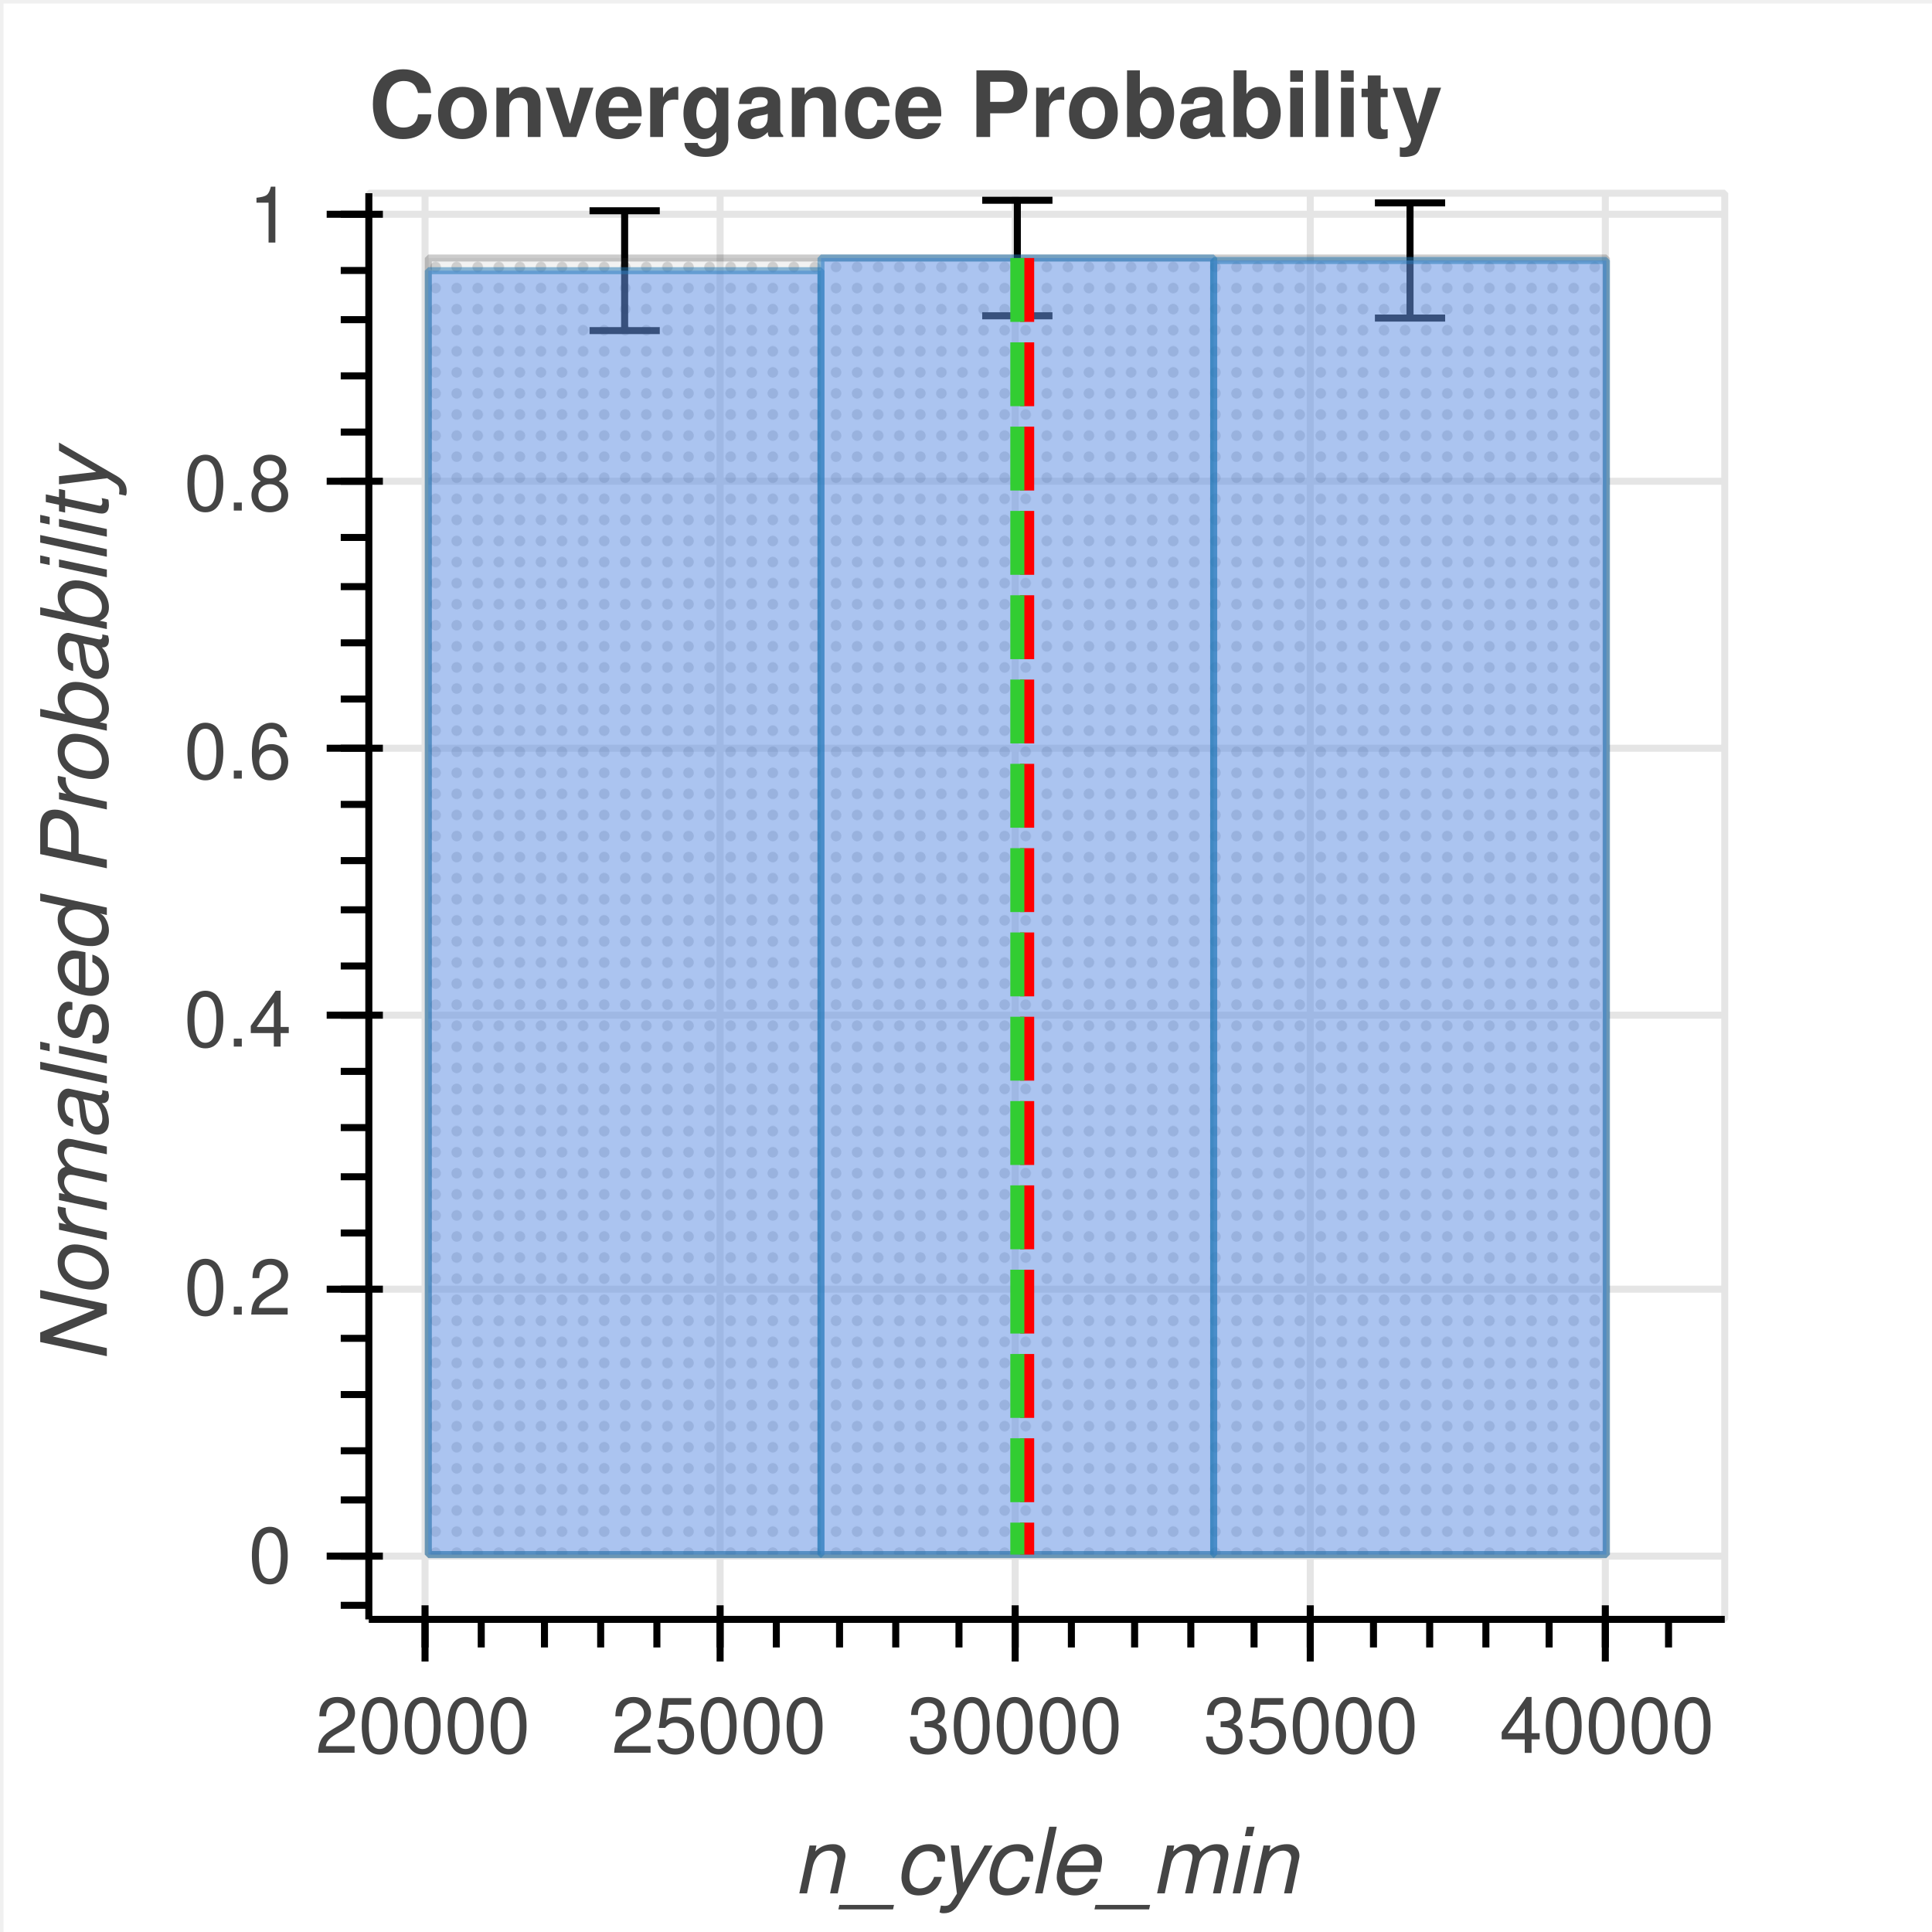
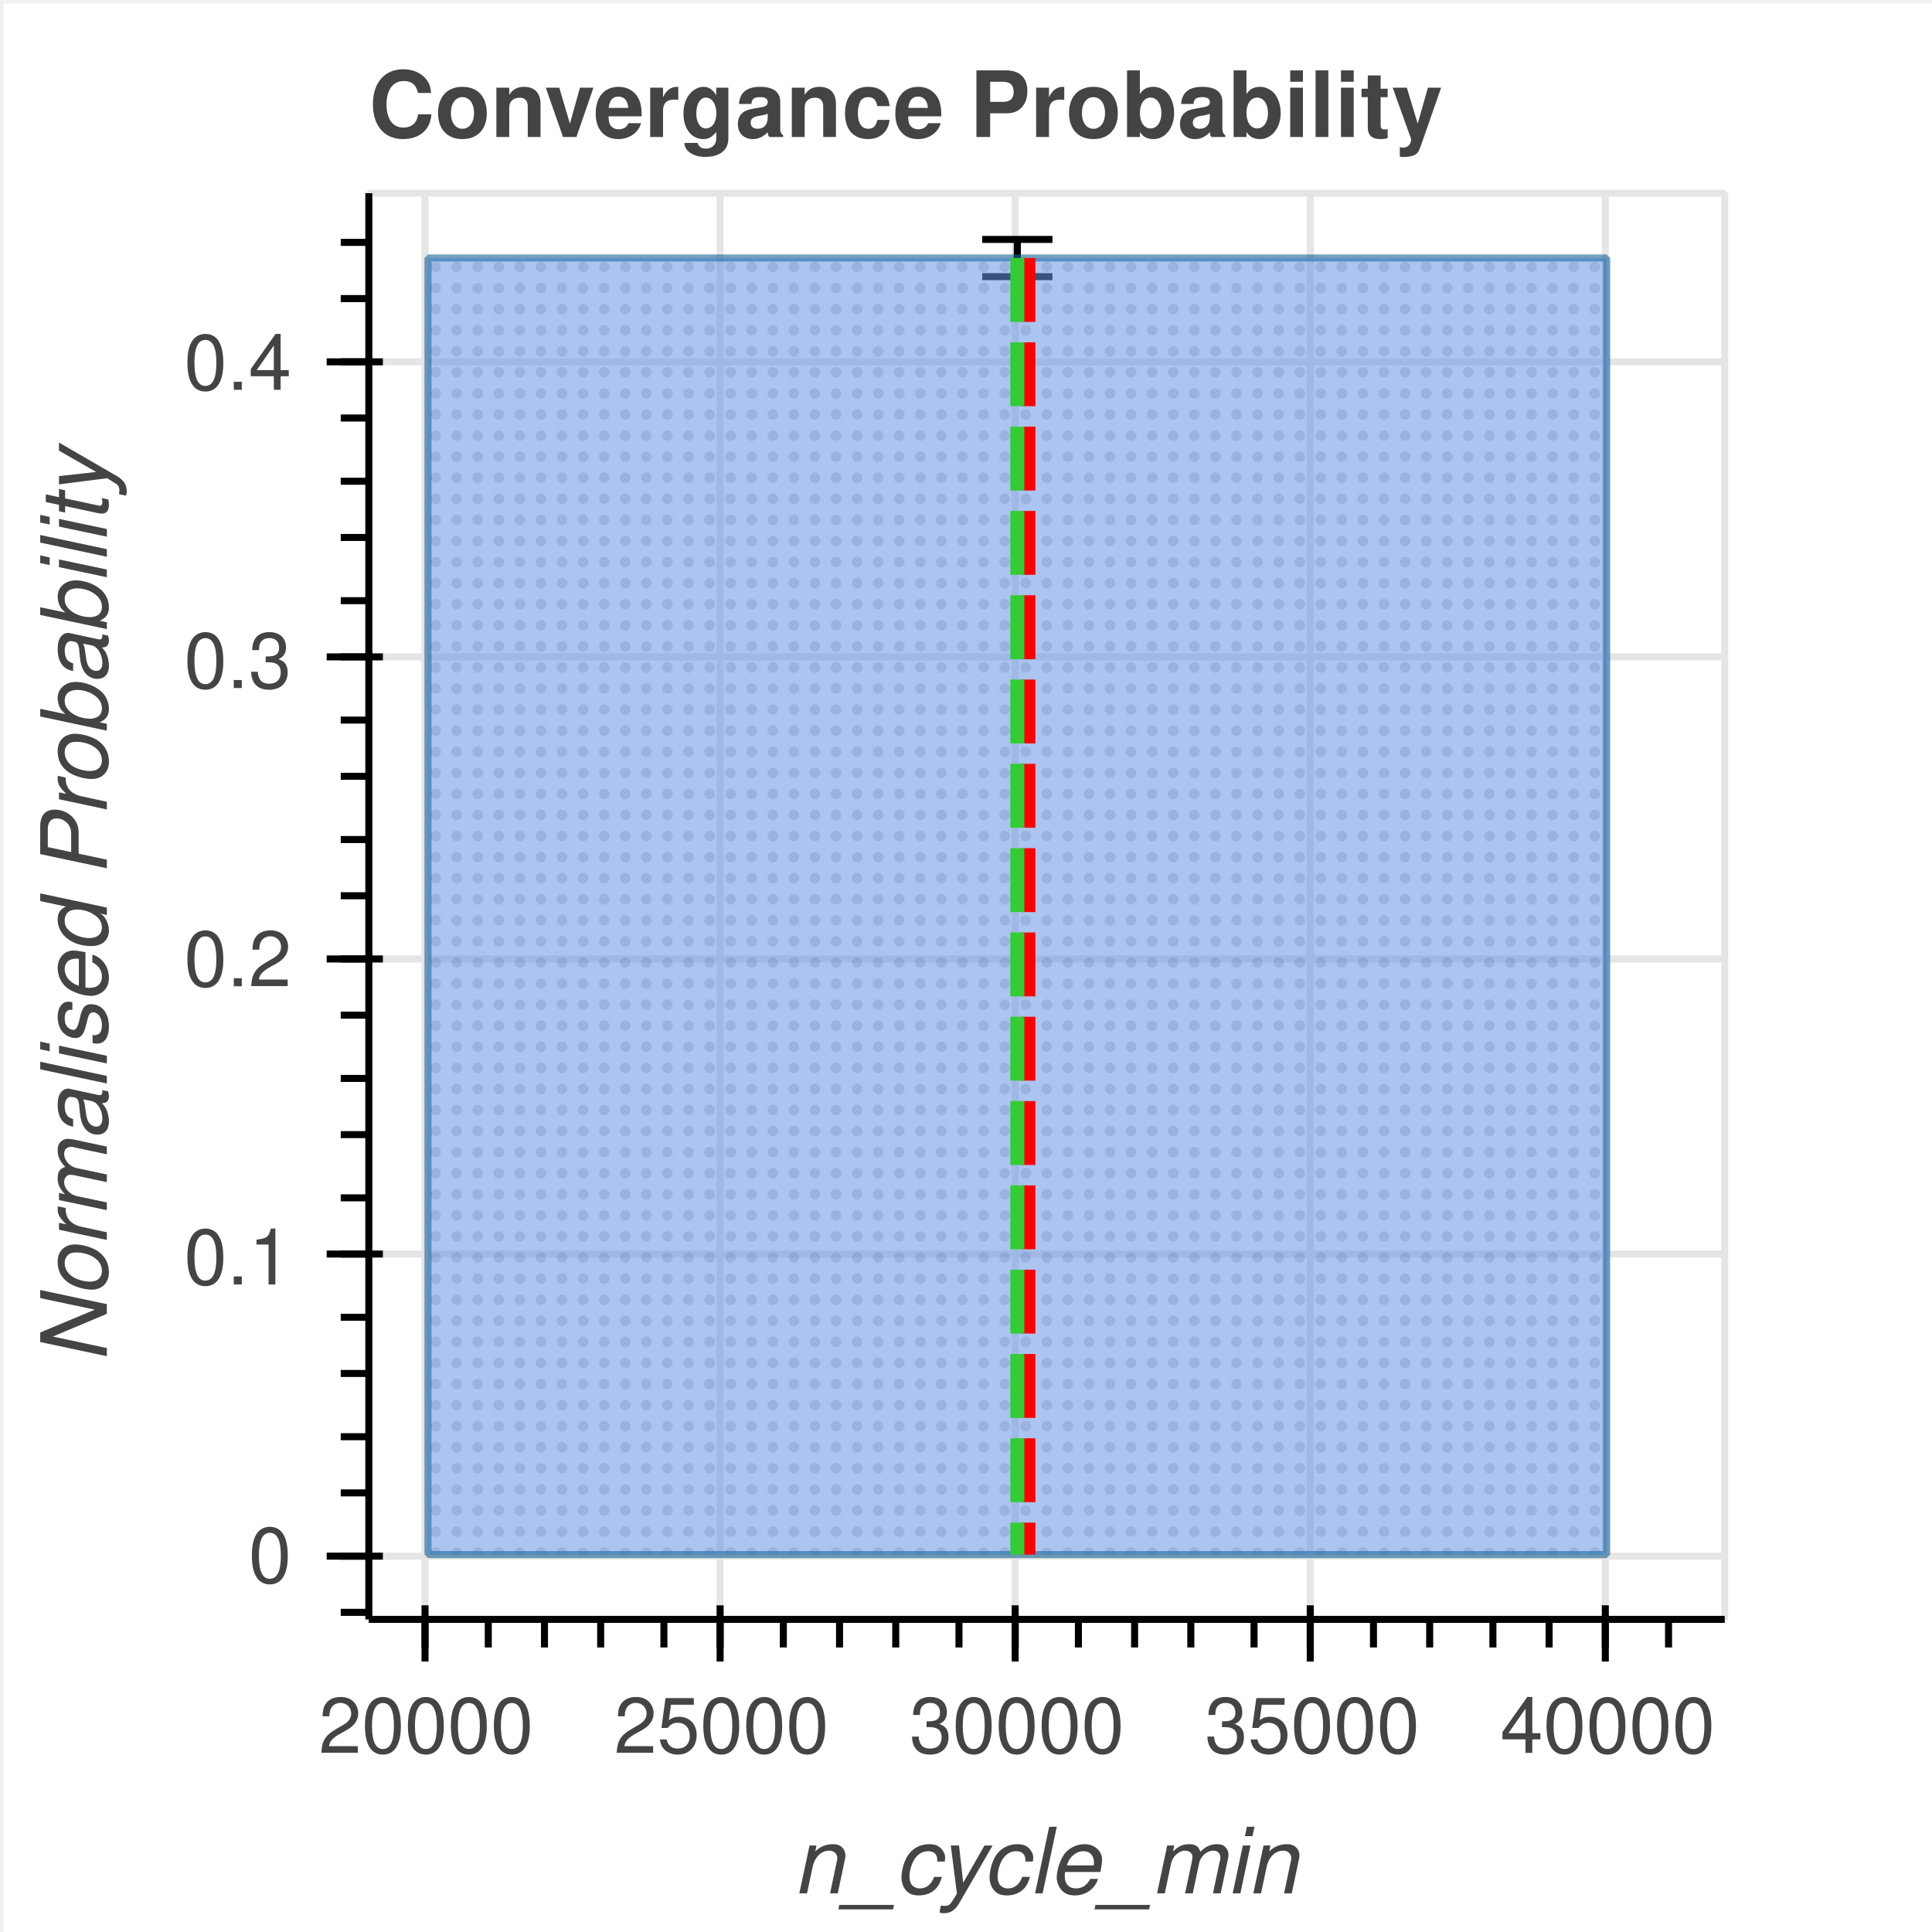
<svg xmlns="http://www.w3.org/2000/svg" version="1.1" width="275" height="275">
  <defs>
-     <clipPath id="bDpDTSlTWvkP">
+     <clipPath id="PzfRVgudMIlq">
      <path fill="none" stroke="none" d="M 52.5 27.5 L 245.5 27.5 L 245.5 230.5 L 52.5 230.5 L 52.5 27.5 Z" />
    </clipPath>
-     <clipPath id="TsbwTQTcBwFQ">
+     <clipPath id="VUxABSCcWKsh">
      <path fill="none" stroke="none" d="M 52.5 27.5 L 245.5 27.5 L 245.5 230.5 L 52.5 230.5 L 52.5 27.5 Z" />
    </clipPath>
-     <clipPath id="lTBehLdiQiKh">
+     <clipPath id="EXxmmxPxBCKW">
      <path fill="none" stroke="none" d="M 52.5 27.5 L 245.5 27.5 L 245.5 230.5 L 52.5 230.5 L 52.5 27.5 Z" />
    </clipPath>
-     <clipPath id="wFiJUSfNmkTP">
+     <clipPath id="cNfGUnHOPzFX">
      <path fill="none" stroke="none" d="M 52.5 27.5 L 245.5 27.5 L 245.5 230.5 L 52.5 230.5 L 52.5 27.5 Z" />
    </clipPath>
-     <pattern id="XISyAltmNesd" width="3" height="3" patternUnits="userSpaceOnUse">
+     <pattern id="wzNSMJgIOrmi" width="3" height="3" patternUnits="userSpaceOnUse">
      <path fill="rgb(0,0,0)" stroke="none" paint-order="stroke" d="M 2.75 2 A 0.75 0.75 0 0 0 1.25 2 A 0.75 0.75 0 0 0 2.75 2" fill-opacity="0.149" />
    </pattern>
-     <clipPath id="saqoiuqhClmy">
+     <clipPath id="slGvcKTKPLJJ">
      <path fill="none" stroke="none" d="M 52.5 27.5 L 245.5 27.5 L 245.5 230.5 L 52.5 230.5 L 52.5 27.5 Z" />
    </clipPath>
-     <clipPath id="iykwIsKGqJyq">
+     <clipPath id="VkVHTbRcrawc">
      <path fill="none" stroke="none" d="M 52.5 27.5 L 245.5 27.5 L 245.5 230.5 L 52.5 230.5 L 52.5 27.5 Z" />
    </clipPath>
-     <clipPath id="MlGCcWEIlSqz">
+     <clipPath id="uxrwtpkQDzQq">
      <path fill="none" stroke="none" d="M 52.5 27.5 L 245.5 27.5 L 245.5 230.5 L 52.5 230.5 L 52.5 27.5 Z" />
    </clipPath>
-     <clipPath id="IpKilAaDdHsL">
+     <clipPath id="OCpCUJrWlFab">
      <path fill="none" stroke="none" d="M 52.5 27.5 L 245.5 27.5 L 245.5 230.5 L 52.5 230.5 L 52.5 27.5 Z" />
    </clipPath>
  </defs>
  <path fill="rgb(255,255,255)" stroke="none" paint-order="stroke" d="M 0.5 0.5 L 275.5 0.5 L 275.5 275.5 L 0.5 275.5 L 0.5 0.5 Z" fill-opacity="1" />
  <rect fill="#FFFFFF" stroke="none" x="52" y="27" width="193" height="203" transform="matrix(1, 0, 0, 1, 0.5, 0.5)" />
  <path fill="rgb(255,255,255)" stroke="none" paint-order="stroke" d="M 52.5 27.5 L 245.5 27.5 L 245.5 230.5 L 52.5 230.5 L 52.5 27.5 Z" fill-opacity="1" />
  <path fill="none" stroke="rgb(229,229,229)" paint-order="fill" d="M 52.5 27.5 L 245.5 27.5 L 245.5 230.5 L 52.5 230.5 L 52.5 27.5 Z" stroke-opacity="1" stroke-linejoin="bevel" stroke-miterlimit="10" />
-   <path fill="none" stroke="rgb(229,229,229)" paint-order="fill" d="M 60.5 230.5 L 60.5 27.5 M 102.5 230.5 L 102.5 27.5 M 144.5 230.5 L 144.5 27.5 M 186.5 230.5 L 186.5 27.5 M 228.5 230.5 L 228.5 27.5" stroke-opacity="1" stroke-linejoin="bevel" stroke-miterlimit="10" clip-path="url(#bDpDTSlTWvkP)" />
-   <path fill="none" stroke="rgb(229,229,229)" paint-order="fill" d="M 52.5 221.5 L 245.5 221.5 M 52.5 183.5 L 245.5 183.5 M 52.5 144.5 L 245.5 144.5 M 52.5 106.5 L 245.5 106.5 M 52.5 68.5 L 245.5 68.5 M 52.5 30.5 L 245.5 30.5" stroke-opacity="1" stroke-linejoin="bevel" stroke-miterlimit="10" clip-path="url(#TsbwTQTcBwFQ)" />
-   <path fill="none" stroke="rgb(0,0,0)" paint-order="fill" d="M 88.912 29.999 L 88.912 47.06" stroke-opacity="1" stroke-linejoin="bevel" stroke-miterlimit="10" clip-path="url(#lTBehLdiQiKh)" />
-   <path fill="none" stroke="rgb(0,0,0)" paint-order="fill" d="M 144.808 28.503 L 144.808 44.951" stroke-opacity="1" stroke-linejoin="bevel" stroke-miterlimit="10" clip-path="url(#lTBehLdiQiKh)" />
-   <path fill="none" stroke="rgb(0,0,0)" paint-order="fill" d="M 200.703 28.877 L 200.703 45.271" stroke-opacity="1" stroke-linejoin="bevel" stroke-miterlimit="10" clip-path="url(#lTBehLdiQiKh)" />
-   <path fill="none" stroke="rgb(0,0,0)" paint-order="fill" d="M 83.912 29.999 L 93.912 29.999" stroke-opacity="1" stroke-linejoin="bevel" stroke-miterlimit="10" clip-path="url(#lTBehLdiQiKh)" />
-   <path fill="none" stroke="rgb(0,0,0)" paint-order="fill" d="M 139.808 28.503 L 149.808 28.503" stroke-opacity="1" stroke-linejoin="bevel" stroke-miterlimit="10" clip-path="url(#lTBehLdiQiKh)" />
-   <path fill="none" stroke="rgb(0,0,0)" paint-order="fill" d="M 195.703 28.877 L 205.703 28.877" stroke-opacity="1" stroke-linejoin="bevel" stroke-miterlimit="10" clip-path="url(#lTBehLdiQiKh)" />
-   <path fill="none" stroke="rgb(0,0,0)" paint-order="fill" d="M 93.912 47.06 L 83.912 47.06" stroke-opacity="1" stroke-linejoin="bevel" stroke-miterlimit="10" clip-path="url(#lTBehLdiQiKh)" />
-   <path fill="none" stroke="rgb(0,0,0)" paint-order="fill" d="M 149.808 44.951 L 139.808 44.951" stroke-opacity="1" stroke-linejoin="bevel" stroke-miterlimit="10" clip-path="url(#lTBehLdiQiKh)" />
-   <path fill="none" stroke="rgb(0,0,0)" paint-order="fill" d="M 205.703 45.271 L 195.703 45.271" stroke-opacity="1" stroke-linejoin="bevel" stroke-miterlimit="10" clip-path="url(#lTBehLdiQiKh)" />
-   <path fill="rgb(128,128,128)" stroke="none" paint-order="stroke" d="M 60.965 36.727 L 228.651 36.727 L 228.651 221.273 L 60.965 221.273 L 60.965 36.727 Z" fill-opacity="0.102" clip-path="url(#wFiJUSfNmkTP)" />
-   <path fill="url(#XISyAltmNesd)" stroke="rgb(0,0,0)" paint-order="fill" d="M 60.965 36.727 L 228.651 36.727 L 228.651 221.273 L 60.965 221.273 L 60.965 36.727 Z" clip-path="url(#wFiJUSfNmkTP)" stroke-opacity="0.2" stroke-linejoin="bevel" stroke-miterlimit="10" />
-   <path fill="rgb(100,149,237)" stroke="rgb(31,119,180)" paint-order="fill" d="M 60.965 38.529 L 116.86 38.529 L 116.86 221.273 L 60.965 221.273 L 60.965 38.529 Z" fill-opacity="0.502" clip-path="url(#saqoiuqhClmy)" stroke-opacity="0.502" stroke-linejoin="bevel" stroke-miterlimit="10" />
-   <path fill="rgb(100,149,237)" stroke="rgb(31,119,180)" paint-order="fill" d="M 116.86 36.727 L 172.756 36.727 L 172.756 221.273 L 116.86 221.273 L 116.86 36.727 Z" fill-opacity="0.502" clip-path="url(#saqoiuqhClmy)" stroke-opacity="0.502" stroke-linejoin="bevel" stroke-miterlimit="10" />
-   <path fill="rgb(100,149,237)" stroke="rgb(31,119,180)" paint-order="fill" d="M 172.756 37.074 L 228.651 37.074 L 228.651 221.273 L 172.756 221.273 L 172.756 37.074 Z" fill-opacity="0.502" clip-path="url(#saqoiuqhClmy)" stroke-opacity="0.502" stroke-linejoin="bevel" stroke-miterlimit="10" />
+   <path fill="none" stroke="rgb(229,229,229)" paint-order="fill" d="M 60.5 230.5 L 60.5 27.5 M 102.5 230.5 L 102.5 27.5 M 144.5 230.5 L 144.5 27.5 M 186.5 230.5 L 186.5 27.5 M 228.5 230.5 L 228.5 27.5" stroke-opacity="1" stroke-linejoin="bevel" stroke-miterlimit="10" clip-path="url(#PzfRVgudMIlq)" />
+   <path fill="none" stroke="rgb(229,229,229)" paint-order="fill" d="M 52.5 221.5 L 245.5 221.5 M 52.5 178.5 L 245.5 178.5 M 52.5 136.5 L 245.5 136.5 M 52.5 93.5 L 245.5 93.5 M 52.5 51.5 L 245.5 51.5" stroke-opacity="1" stroke-linejoin="bevel" stroke-miterlimit="10" clip-path="url(#VUxABSCcWKsh)" />
+   <path fill="none" stroke="rgb(0,0,0)" paint-order="fill" d="M 144.806 34.076 L 144.806 39.379" stroke-opacity="1" stroke-linejoin="bevel" stroke-miterlimit="10" clip-path="url(#EXxmmxPxBCKW)" />
+   <path fill="none" stroke="rgb(0,0,0)" paint-order="fill" d="M 139.806 34.076 L 149.806 34.076" stroke-opacity="1" stroke-linejoin="bevel" stroke-miterlimit="10" clip-path="url(#EXxmmxPxBCKW)" />
+   <path fill="none" stroke="rgb(0,0,0)" paint-order="fill" d="M 149.806 39.379 L 139.806 39.379" stroke-opacity="1" stroke-linejoin="bevel" stroke-miterlimit="10" clip-path="url(#EXxmmxPxBCKW)" />
+   <path fill="rgb(128,128,128)" stroke="none" paint-order="stroke" d="M 60.923 36.727 L 228.689 36.727 L 228.689 221.273 L 60.923 221.273 L 60.923 36.727 Z" fill-opacity="0.102" clip-path="url(#cNfGUnHOPzFX)" />
+   <path fill="url(#wzNSMJgIOrmi)" stroke="rgb(0,0,0)" paint-order="fill" d="M 60.923 36.727 L 228.689 36.727 L 228.689 221.273 L 60.923 221.273 L 60.923 36.727 Z" clip-path="url(#cNfGUnHOPzFX)" stroke-opacity="0.2" stroke-linejoin="bevel" stroke-miterlimit="10" />
+   <path fill="rgb(100,149,237)" stroke="rgb(31,119,180)" paint-order="fill" d="M 60.923 36.727 L 228.689 36.727 L 228.689 221.273 L 60.923 221.273 L 60.923 36.727 Z" fill-opacity="0.502" clip-path="url(#slGvcKTKPLJJ)" stroke-opacity="0.502" stroke-linejoin="bevel" stroke-miterlimit="10" />
  <path fill="none" stroke="rgb(0,0,0)" paint-order="fill" d="M 52.5 230.5 L 245.5 230.5" stroke-opacity="1" stroke-linejoin="bevel" stroke-miterlimit="10" />
  <path fill="none" stroke="rgb(0,0,0)" paint-order="fill" d="M 60.5 236.5 L 60.5 228.5 M 102.5 236.5 L 102.5 228.5 M 144.5 236.5 L 144.5 228.5 M 186.5 236.5 L 186.5 228.5 M 228.5 236.5 L 228.5 228.5" stroke-opacity="1" stroke-linejoin="bevel" stroke-miterlimit="10" />
-   <path fill="none" stroke="rgb(0,0,0)" paint-order="fill" d="M 60.5 234.5 L 60.5 230.5 M 68.5 234.5 L 68.5 230.5 M 77.5 234.5 L 77.5 230.5 M 85.5 234.5 L 85.5 230.5 M 93.5 234.5 L 93.5 230.5 M 102.5 234.5 L 102.5 230.5 M 110.5 234.5 L 110.5 230.5 M 119.5 234.5 L 119.5 230.5 M 127.5 234.5 L 127.5 230.5 M 136.5 234.5 L 136.5 230.5 M 144.5 234.5 L 144.5 230.5 M 152.5 234.5 L 152.5 230.5 M 161.5 234.5 L 161.5 230.5 M 169.5 234.5 L 169.5 230.5 M 178.5 234.5 L 178.5 230.5 M 186.5 234.5 L 186.5 230.5 M 195.5 234.5 L 195.5 230.5 M 203.5 234.5 L 203.5 230.5 M 211.5 234.5 L 211.5 230.5 M 220.5 234.5 L 220.5 230.5 M 228.5 234.5 L 228.5 230.5 M 237.5 234.5 L 237.5 230.5" stroke-opacity="1" stroke-linejoin="bevel" stroke-miterlimit="10" />
-   <text fill="rgb(68,68,68)" stroke="none" font-family="helvetica" font-size="11px" font-style="normal" font-weight="normal" text-decoration="normal" x="44.406" y="249" text-anchor="start" dominant-baseline="alphabetic" transform="matrix(1, 0, 0, 1, 0.5, 0.5)" fill-opacity="1">20000</text>
-   <text fill="none" stroke="rgb(0,0,0)" font-family="helvetica" font-size="11px" font-style="normal" font-weight="normal" text-decoration="normal" x="44.406" y="249" text-anchor="start" dominant-baseline="alphabetic" transform="matrix(1, 0, 0, 1, 0.5, 0.5)" stroke-opacity="0" stroke-linejoin="bevel" stroke-miterlimit="10">20000</text>
-   <text fill="rgb(68,68,68)" stroke="none" font-family="helvetica" font-size="11px" font-style="normal" font-weight="normal" text-decoration="normal" x="86.539" y="249" text-anchor="start" dominant-baseline="alphabetic" transform="matrix(1, 0, 0, 1, 0.5, 0.5)" fill-opacity="1">25000</text>
-   <text fill="none" stroke="rgb(0,0,0)" font-family="helvetica" font-size="11px" font-style="normal" font-weight="normal" text-decoration="normal" x="86.539" y="249" text-anchor="start" dominant-baseline="alphabetic" transform="matrix(1, 0, 0, 1, 0.5, 0.5)" stroke-opacity="0" stroke-linejoin="bevel" stroke-miterlimit="10">25000</text>
-   <text fill="rgb(68,68,68)" stroke="none" font-family="helvetica" font-size="11px" font-style="normal" font-weight="normal" text-decoration="normal" x="128.671" y="249" text-anchor="start" dominant-baseline="alphabetic" transform="matrix(1, 0, 0, 1, 0.5, 0.5)" fill-opacity="1">30000</text>
-   <text fill="none" stroke="rgb(0,0,0)" font-family="helvetica" font-size="11px" font-style="normal" font-weight="normal" text-decoration="normal" x="128.671" y="249" text-anchor="start" dominant-baseline="alphabetic" transform="matrix(1, 0, 0, 1, 0.5, 0.5)" stroke-opacity="0" stroke-linejoin="bevel" stroke-miterlimit="10">30000</text>
-   <text fill="rgb(68,68,68)" stroke="none" font-family="helvetica" font-size="11px" font-style="normal" font-weight="normal" text-decoration="normal" x="170.804" y="249" text-anchor="start" dominant-baseline="alphabetic" transform="matrix(1, 0, 0, 1, 0.5, 0.5)" fill-opacity="1">35000</text>
-   <text fill="none" stroke="rgb(0,0,0)" font-family="helvetica" font-size="11px" font-style="normal" font-weight="normal" text-decoration="normal" x="170.804" y="249" text-anchor="start" dominant-baseline="alphabetic" transform="matrix(1, 0, 0, 1, 0.5, 0.5)" stroke-opacity="0" stroke-linejoin="bevel" stroke-miterlimit="10">35000</text>
-   <text fill="rgb(68,68,68)" stroke="none" font-family="helvetica" font-size="11px" font-style="normal" font-weight="normal" text-decoration="normal" x="212.936" y="249" text-anchor="start" dominant-baseline="alphabetic" transform="matrix(1, 0, 0, 1, 0.5, 0.5)" fill-opacity="1">40000</text>
-   <text fill="none" stroke="rgb(0,0,0)" font-family="helvetica" font-size="11px" font-style="normal" font-weight="normal" text-decoration="normal" x="212.936" y="249" text-anchor="start" dominant-baseline="alphabetic" transform="matrix(1, 0, 0, 1, 0.5, 0.5)" stroke-opacity="0" stroke-linejoin="bevel" stroke-miterlimit="10">40000</text>
+   <path fill="none" stroke="rgb(0,0,0)" paint-order="fill" d="M 60.5 234.5 L 60.5 230.5 M 69.5 234.5 L 69.5 230.5 M 77.5 234.5 L 77.5 230.5 M 85.5 234.5 L 85.5 230.5 M 94.5 234.5 L 94.5 230.5 M 102.5 234.5 L 102.5 230.5 M 111.5 234.5 L 111.5 230.5 M 119.5 234.5 L 119.5 230.5 M 127.5 234.5 L 127.5 230.5 M 136.5 234.5 L 136.5 230.5 M 144.5 234.5 L 144.5 230.5 M 153.5 234.5 L 153.5 230.5 M 161.5 234.5 L 161.5 230.5 M 169.5 234.5 L 169.5 230.5 M 178.5 234.5 L 178.5 230.5 M 186.5 234.5 L 186.5 230.5 M 195.5 234.5 L 195.5 230.5 M 203.5 234.5 L 203.5 230.5 M 212.5 234.5 L 212.5 230.5 M 220.5 234.5 L 220.5 230.5 M 228.5 234.5 L 228.5 230.5 M 237.5 234.5 L 237.5 230.5" stroke-opacity="1" stroke-linejoin="bevel" stroke-miterlimit="10" />
+   <text fill="rgb(68,68,68)" stroke="none" font-family="helvetica" font-size="11px" font-style="normal" font-weight="normal" text-decoration="normal" x="44.862" y="249" text-anchor="start" dominant-baseline="alphabetic" transform="matrix(1, 0, 0, 1, 0.5, 0.5)" fill-opacity="1">20000</text>
+   <text fill="none" stroke="rgb(0,0,0)" font-family="helvetica" font-size="11px" font-style="normal" font-weight="normal" text-decoration="normal" x="44.862" y="249" text-anchor="start" dominant-baseline="alphabetic" transform="matrix(1, 0, 0, 1, 0.5, 0.5)" stroke-opacity="0" stroke-linejoin="bevel" stroke-miterlimit="10">20000</text>
+   <text fill="rgb(68,68,68)" stroke="none" font-family="helvetica" font-size="11px" font-style="normal" font-weight="normal" text-decoration="normal" x="86.908" y="249" text-anchor="start" dominant-baseline="alphabetic" transform="matrix(1, 0, 0, 1, 0.5, 0.5)" fill-opacity="1">25000</text>
+   <text fill="none" stroke="rgb(0,0,0)" font-family="helvetica" font-size="11px" font-style="normal" font-weight="normal" text-decoration="normal" x="86.908" y="249" text-anchor="start" dominant-baseline="alphabetic" transform="matrix(1, 0, 0, 1, 0.5, 0.5)" stroke-opacity="0" stroke-linejoin="bevel" stroke-miterlimit="10">25000</text>
+   <text fill="rgb(68,68,68)" stroke="none" font-family="helvetica" font-size="11px" font-style="normal" font-weight="normal" text-decoration="normal" x="128.954" y="249" text-anchor="start" dominant-baseline="alphabetic" transform="matrix(1, 0, 0, 1, 0.5, 0.5)" fill-opacity="1">30000</text>
+   <text fill="none" stroke="rgb(0,0,0)" font-family="helvetica" font-size="11px" font-style="normal" font-weight="normal" text-decoration="normal" x="128.954" y="249" text-anchor="start" dominant-baseline="alphabetic" transform="matrix(1, 0, 0, 1, 0.5, 0.5)" stroke-opacity="0" stroke-linejoin="bevel" stroke-miterlimit="10">30000</text>
+   <text fill="rgb(68,68,68)" stroke="none" font-family="helvetica" font-size="11px" font-style="normal" font-weight="normal" text-decoration="normal" x="171" y="249" text-anchor="start" dominant-baseline="alphabetic" transform="matrix(1, 0, 0, 1, 0.5, 0.5)" fill-opacity="1">35000</text>
+   <text fill="none" stroke="rgb(0,0,0)" font-family="helvetica" font-size="11px" font-style="normal" font-weight="normal" text-decoration="normal" x="171" y="249" text-anchor="start" dominant-baseline="alphabetic" transform="matrix(1, 0, 0, 1, 0.5, 0.5)" stroke-opacity="0" stroke-linejoin="bevel" stroke-miterlimit="10">35000</text>
+   <text fill="rgb(68,68,68)" stroke="none" font-family="helvetica" font-size="11px" font-style="normal" font-weight="normal" text-decoration="normal" x="213.047" y="249" text-anchor="start" dominant-baseline="alphabetic" transform="matrix(1, 0, 0, 1, 0.5, 0.5)" fill-opacity="1">40000</text>
+   <text fill="none" stroke="rgb(0,0,0)" font-family="helvetica" font-size="11px" font-style="normal" font-weight="normal" text-decoration="normal" x="213.047" y="249" text-anchor="start" dominant-baseline="alphabetic" transform="matrix(1, 0, 0, 1, 0.5, 0.5)" stroke-opacity="0" stroke-linejoin="bevel" stroke-miterlimit="10">40000</text>
  <text fill="rgb(68,68,68)" stroke="none" font-family="helvetica" font-size="13px" font-style="italic" font-weight="normal" text-decoration="normal" x="112.372" y="269" text-anchor="start" dominant-baseline="alphabetic" transform="matrix(1, 0, 0, 1, 0.5, 0.5)" fill-opacity="1">n_cycle_min</text>
  <text fill="none" stroke="rgb(0,0,0)" font-family="helvetica" font-size="13px" font-style="italic" font-weight="normal" text-decoration="normal" x="112.372" y="269" text-anchor="start" dominant-baseline="alphabetic" transform="matrix(1, 0, 0, 1, 0.5, 0.5)" stroke-opacity="0" stroke-linejoin="bevel" stroke-miterlimit="10">n_cycle_min</text>
  <path fill="none" stroke="rgb(0,0,0)" paint-order="fill" d="M 52.5 230.5 L 52.5 27.5" stroke-opacity="1" stroke-linejoin="bevel" stroke-miterlimit="10" />
-   <path fill="none" stroke="rgb(0,0,0)" paint-order="fill" d="M 46.5 221.5 L 54.5 221.5 M 46.5 183.5 L 54.5 183.5 M 46.5 144.5 L 54.5 144.5 M 46.5 106.5 L 54.5 106.5 M 46.5 68.5 L 54.5 68.5 M 46.5 30.5 L 54.5 30.5" stroke-opacity="1" stroke-linejoin="bevel" stroke-miterlimit="10" />
-   <path fill="none" stroke="rgb(0,0,0)" paint-order="fill" d="M 48.5 228.5 L 52.5 228.5 M 48.5 221.5 L 52.5 221.5 M 48.5 213.5 L 52.5 213.5 M 48.5 206.5 L 52.5 206.5 M 48.5 198.5 L 52.5 198.5 M 48.5 190.5 L 52.5 190.5 M 48.5 183.5 L 52.5 183.5 M 48.5 175.5 L 52.5 175.5 M 48.5 167.5 L 52.5 167.5 M 48.5 160.5 L 52.5 160.5 M 48.5 152.5 L 52.5 152.5 M 48.5 144.5 L 52.5 144.5 M 48.5 137.5 L 52.5 137.5 M 48.5 129.5 L 52.5 129.5 M 48.5 122.5 L 52.5 122.5 M 48.5 114.5 L 52.5 114.5 M 48.5 106.5 L 52.5 106.5 M 48.5 99.5 L 52.5 99.5 M 48.5 91.5 L 52.5 91.5 M 48.5 83.5 L 52.5 83.5 M 48.5 76.5 L 52.5 76.5 M 48.5 68.5 L 52.5 68.5 M 48.5 61.5 L 52.5 61.5 M 48.5 53.5 L 52.5 53.5 M 48.5 45.5 L 52.5 45.5 M 48.5 38.5 L 52.5 38.5 M 48.5 30.5 L 52.5 30.5" stroke-opacity="1" stroke-linejoin="bevel" stroke-miterlimit="10" />
+   <path fill="none" stroke="rgb(0,0,0)" paint-order="fill" d="M 46.5 221.5 L 54.5 221.5 M 46.5 178.5 L 54.5 178.5 M 46.5 136.5 L 54.5 136.5 M 46.5 93.5 L 54.5 93.5 M 46.5 51.5 L 54.5 51.5" stroke-opacity="1" stroke-linejoin="bevel" stroke-miterlimit="10" />
+   <path fill="none" stroke="rgb(0,0,0)" paint-order="fill" d="M 48.5 229.5 L 52.5 229.5 M 48.5 221.5 L 52.5 221.5 M 48.5 212.5 L 52.5 212.5 M 48.5 204.5 L 52.5 204.5 M 48.5 195.5 L 52.5 195.5 M 48.5 187.5 L 52.5 187.5 M 48.5 178.5 L 52.5 178.5 M 48.5 170.5 L 52.5 170.5 M 48.5 161.5 L 52.5 161.5 M 48.5 153.5 L 52.5 153.5 M 48.5 144.5 L 52.5 144.5 M 48.5 136.5 L 52.5 136.5 M 48.5 127.5 L 52.5 127.5 M 48.5 119.5 L 52.5 119.5 M 48.5 110.5 L 52.5 110.5 M 48.5 102.5 L 52.5 102.5 M 48.5 93.5 L 52.5 93.5 M 48.5 85.5 L 52.5 85.5 M 48.5 76.5 L 52.5 76.5 M 48.5 68.5 L 52.5 68.5 M 48.5 59.5 L 52.5 59.5 M 48.5 51.5 L 52.5 51.5 M 48.5 42.5 L 52.5 42.5 M 48.5 34.5 L 52.5 34.5" stroke-opacity="1" stroke-linejoin="bevel" stroke-miterlimit="10" />
  <text fill="rgb(68,68,68)" stroke="none" font-family="helvetica" font-size="11px" font-style="normal" font-weight="normal" text-decoration="normal" x="34.882" y="224.773" text-anchor="start" dominant-baseline="alphabetic" transform="matrix(1, 0, 0, 1, 0.5, 0.5)" fill-opacity="1">0</text>
  <text fill="none" stroke="rgb(0,0,0)" font-family="helvetica" font-size="11px" font-style="normal" font-weight="normal" text-decoration="normal" x="34.882" y="224.773" text-anchor="start" dominant-baseline="alphabetic" transform="matrix(1, 0, 0, 1, 0.5, 0.5)" stroke-opacity="0" stroke-linejoin="bevel" stroke-miterlimit="10">0</text>
-   <text fill="rgb(68,68,68)" stroke="none" font-family="helvetica" font-size="11px" font-style="normal" font-weight="normal" text-decoration="normal" x="25.708" y="186.623" text-anchor="start" dominant-baseline="alphabetic" transform="matrix(1, 0, 0, 1, 0.5, 0.5)" fill-opacity="1">0.2</text>
-   <text fill="none" stroke="rgb(0,0,0)" font-family="helvetica" font-size="11px" font-style="normal" font-weight="normal" text-decoration="normal" x="25.708" y="186.623" text-anchor="start" dominant-baseline="alphabetic" transform="matrix(1, 0, 0, 1, 0.5, 0.5)" stroke-opacity="0" stroke-linejoin="bevel" stroke-miterlimit="10">0.2</text>
-   <text fill="rgb(68,68,68)" stroke="none" font-family="helvetica" font-size="11px" font-style="normal" font-weight="normal" text-decoration="normal" x="25.708" y="148.472" text-anchor="start" dominant-baseline="alphabetic" transform="matrix(1, 0, 0, 1, 0.5, 0.5)" fill-opacity="1">0.4</text>
-   <text fill="none" stroke="rgb(0,0,0)" font-family="helvetica" font-size="11px" font-style="normal" font-weight="normal" text-decoration="normal" x="25.708" y="148.472" text-anchor="start" dominant-baseline="alphabetic" transform="matrix(1, 0, 0, 1, 0.5, 0.5)" stroke-opacity="0" stroke-linejoin="bevel" stroke-miterlimit="10">0.4</text>
-   <text fill="rgb(68,68,68)" stroke="none" font-family="helvetica" font-size="11px" font-style="normal" font-weight="normal" text-decoration="normal" x="25.708" y="110.322" text-anchor="start" dominant-baseline="alphabetic" transform="matrix(1, 0, 0, 1, 0.5, 0.5)" fill-opacity="1">0.6</text>
-   <text fill="none" stroke="rgb(0,0,0)" font-family="helvetica" font-size="11px" font-style="normal" font-weight="normal" text-decoration="normal" x="25.708" y="110.322" text-anchor="start" dominant-baseline="alphabetic" transform="matrix(1, 0, 0, 1, 0.5, 0.5)" stroke-opacity="0" stroke-linejoin="bevel" stroke-miterlimit="10">0.6</text>
-   <text fill="rgb(68,68,68)" stroke="none" font-family="helvetica" font-size="11px" font-style="normal" font-weight="normal" text-decoration="normal" x="25.708" y="72.172" text-anchor="start" dominant-baseline="alphabetic" transform="matrix(1, 0, 0, 1, 0.5, 0.5)" fill-opacity="1">0.8</text>
-   <text fill="none" stroke="rgb(0,0,0)" font-family="helvetica" font-size="11px" font-style="normal" font-weight="normal" text-decoration="normal" x="25.708" y="72.172" text-anchor="start" dominant-baseline="alphabetic" transform="matrix(1, 0, 0, 1, 0.5, 0.5)" stroke-opacity="0" stroke-linejoin="bevel" stroke-miterlimit="10">0.8</text>
-   <text fill="rgb(68,68,68)" stroke="none" font-family="helvetica" font-size="11px" font-style="normal" font-weight="normal" text-decoration="normal" x="34.882" y="34.022" text-anchor="start" dominant-baseline="alphabetic" transform="matrix(1, 0, 0, 1, 0.5, 0.5)" fill-opacity="1">1</text>
-   <text fill="none" stroke="rgb(0,0,0)" font-family="helvetica" font-size="11px" font-style="normal" font-weight="normal" text-decoration="normal" x="34.882" y="34.022" text-anchor="start" dominant-baseline="alphabetic" transform="matrix(1, 0, 0, 1, 0.5, 0.5)" stroke-opacity="0" stroke-linejoin="bevel" stroke-miterlimit="10">1</text>
+   <text fill="rgb(68,68,68)" stroke="none" font-family="helvetica" font-size="11px" font-style="normal" font-weight="normal" text-decoration="normal" x="25.708" y="182.325" text-anchor="start" dominant-baseline="alphabetic" transform="matrix(1, 0, 0, 1, 0.5, 0.5)" fill-opacity="1">0.1</text>
+   <text fill="none" stroke="rgb(0,0,0)" font-family="helvetica" font-size="11px" font-style="normal" font-weight="normal" text-decoration="normal" x="25.708" y="182.325" text-anchor="start" dominant-baseline="alphabetic" transform="matrix(1, 0, 0, 1, 0.5, 0.5)" stroke-opacity="0" stroke-linejoin="bevel" stroke-miterlimit="10">0.1</text>
+   <text fill="rgb(68,68,68)" stroke="none" font-family="helvetica" font-size="11px" font-style="normal" font-weight="normal" text-decoration="normal" x="25.708" y="139.877" text-anchor="start" dominant-baseline="alphabetic" transform="matrix(1, 0, 0, 1, 0.5, 0.5)" fill-opacity="1">0.2</text>
+   <text fill="none" stroke="rgb(0,0,0)" font-family="helvetica" font-size="11px" font-style="normal" font-weight="normal" text-decoration="normal" x="25.708" y="139.877" text-anchor="start" dominant-baseline="alphabetic" transform="matrix(1, 0, 0, 1, 0.5, 0.5)" stroke-opacity="0" stroke-linejoin="bevel" stroke-miterlimit="10">0.2</text>
+   <text fill="rgb(68,68,68)" stroke="none" font-family="helvetica" font-size="11px" font-style="normal" font-weight="normal" text-decoration="normal" x="25.708" y="97.428" text-anchor="start" dominant-baseline="alphabetic" transform="matrix(1, 0, 0, 1, 0.5, 0.5)" fill-opacity="1">0.3</text>
+   <text fill="none" stroke="rgb(0,0,0)" font-family="helvetica" font-size="11px" font-style="normal" font-weight="normal" text-decoration="normal" x="25.708" y="97.428" text-anchor="start" dominant-baseline="alphabetic" transform="matrix(1, 0, 0, 1, 0.5, 0.5)" stroke-opacity="0" stroke-linejoin="bevel" stroke-miterlimit="10">0.3</text>
+   <text fill="rgb(68,68,68)" stroke="none" font-family="helvetica" font-size="11px" font-style="normal" font-weight="normal" text-decoration="normal" x="25.708" y="54.98" text-anchor="start" dominant-baseline="alphabetic" transform="matrix(1, 0, 0, 1, 0.5, 0.5)" fill-opacity="1">0.4</text>
+   <text fill="none" stroke="rgb(0,0,0)" font-family="helvetica" font-size="11px" font-style="normal" font-weight="normal" text-decoration="normal" x="25.708" y="54.98" text-anchor="start" dominant-baseline="alphabetic" transform="matrix(1, 0, 0, 1, 0.5, 0.5)" stroke-opacity="0" stroke-linejoin="bevel" stroke-miterlimit="10">0.4</text>
  <text fill="rgb(68,68,68)" stroke="none" font-family="helvetica" font-size="13px" font-style="italic" font-weight="normal" text-decoration="normal" x="-47.317" y="125.5" text-anchor="start" dominant-baseline="alphabetic" transform="matrix(6.123233995736766e-17, -1, 1, 6.123233995736766e-17, -110.2915, 146.7085)" fill-opacity="1">Normalised Probability</text>
  <text fill="none" stroke="rgb(0,0,0)" font-family="helvetica" font-size="13px" font-style="italic" font-weight="normal" text-decoration="normal" x="-47.317" y="125.5" text-anchor="start" dominant-baseline="alphabetic" transform="matrix(6.123233995736766e-17, -1, 1, 6.123233995736766e-17, -110.2915, 146.7085)" stroke-opacity="0" stroke-linejoin="bevel" stroke-miterlimit="10">Normalised Probability</text>
-   <path fill="rgb(255,249,186)" stroke="rgb(255,0,0)" paint-order="fill" d="M 146.205 36.727 L 146.205 36.727 L 146.205 221.273 L 146.205 221.273 L 146.205 36.727 Z" fill-opacity="0.4" clip-path="url(#iykwIsKGqJyq)" stroke-opacity="1" stroke-linejoin="bevel" stroke-miterlimit="10" stroke-width="2" stroke-dasharray="6" />
-   <path fill="rgb(255,249,186)" stroke="rgb(50,205,50)" paint-order="fill" d="M 144.808 36.727 L 144.808 36.727 L 144.808 221.273 L 144.808 221.273 L 144.808 36.727 Z" fill-opacity="0.4" clip-path="url(#MlGCcWEIlSqz)" stroke-opacity="1" stroke-linejoin="bevel" stroke-miterlimit="10" stroke-width="2" stroke-dasharray="6" />
+   <path fill="rgb(255,249,186)" stroke="rgb(255,0,0)" paint-order="fill" d="M 146.377 36.727 L 146.377 36.727 L 146.377 221.273 L 146.377 221.273 L 146.377 36.727 Z" fill-opacity="0.4" clip-path="url(#VkVHTbRcrawc)" stroke-opacity="1" stroke-linejoin="bevel" stroke-miterlimit="10" stroke-width="2" stroke-dasharray="6" />
+   <path fill="rgb(255,249,186)" stroke="rgb(50,205,50)" paint-order="fill" d="M 144.806 36.727 L 144.806 36.727 L 144.806 221.273 L 144.806 221.273 L 144.806 36.727 Z" fill-opacity="0.4" clip-path="url(#uxrwtpkQDzQq)" stroke-opacity="1" stroke-linejoin="bevel" stroke-miterlimit="10" stroke-width="2" stroke-dasharray="6" />
  <text fill="rgb(68,68,68)" stroke="none" font-family="helvetica" font-size="13px" font-style="normal" font-weight="bold" text-decoration="normal" x="52" y="19" text-anchor="start" dominant-baseline="alphabetic" transform="matrix(1, 0, 0, 1, 0.5, 0.5)" fill-opacity="1">Convergance Probability</text>
  <text fill="none" stroke="rgb(0,0,0)" font-family="helvetica" font-size="13px" font-style="normal" font-weight="bold" text-decoration="normal" x="52" y="19" text-anchor="start" dominant-baseline="alphabetic" transform="matrix(1, 0, 0, 1, 0.5, 0.5)" stroke-opacity="0" stroke-miterlimit="10" stroke-dasharray="">Convergance Probability</text>
</svg>
